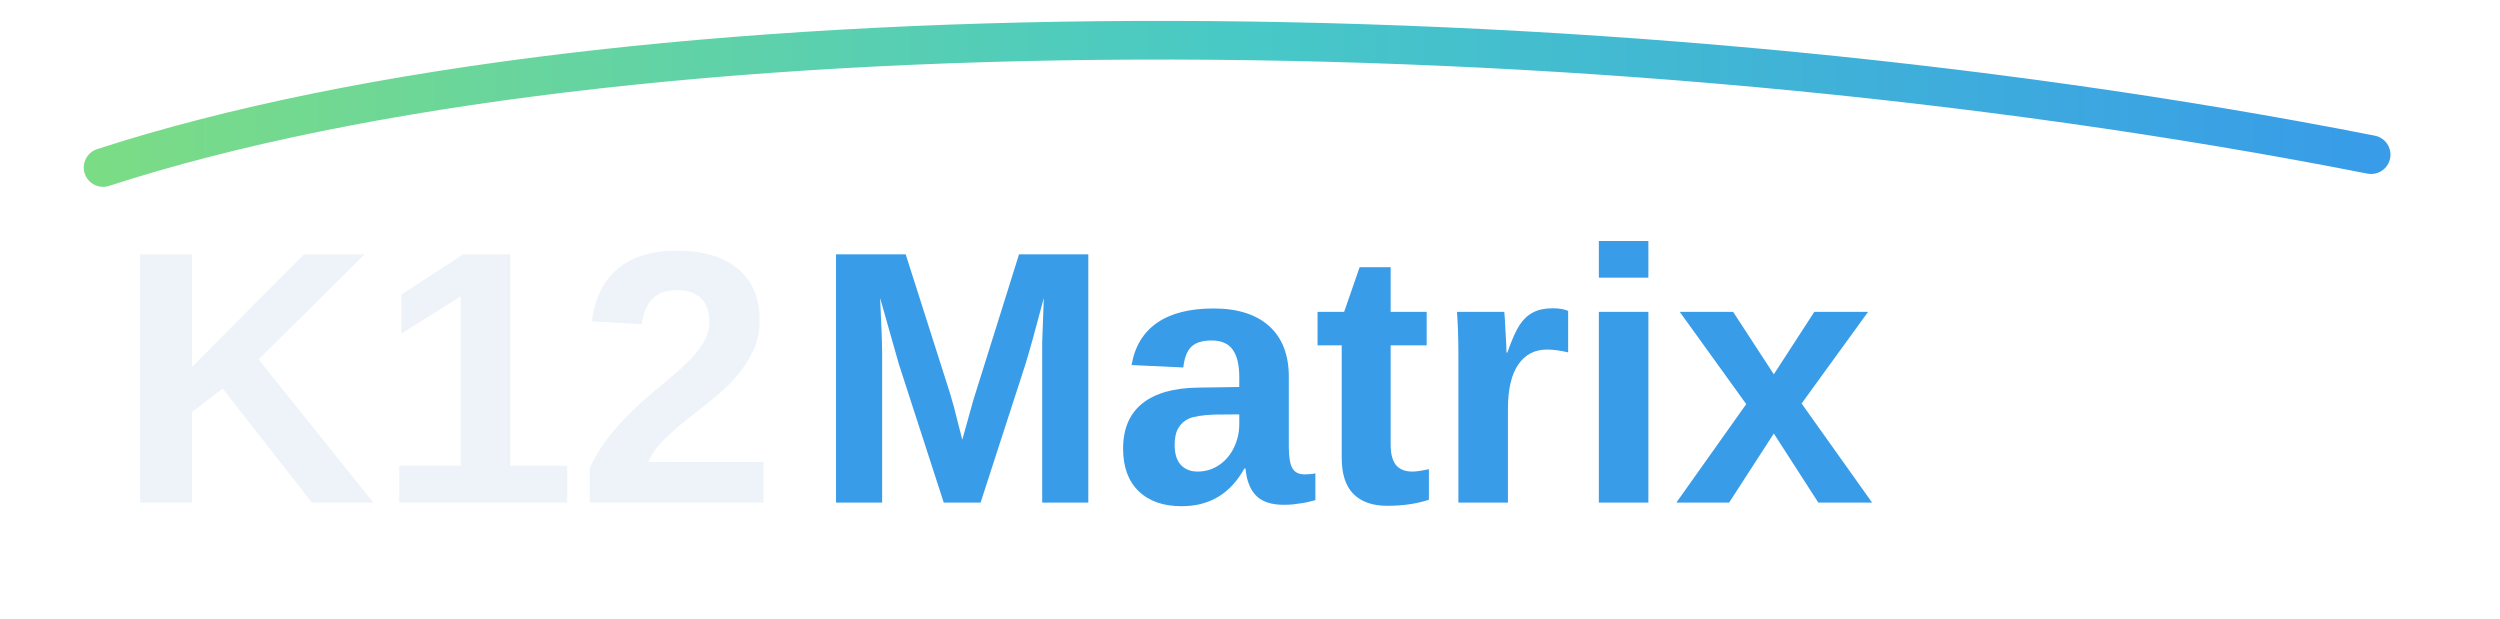
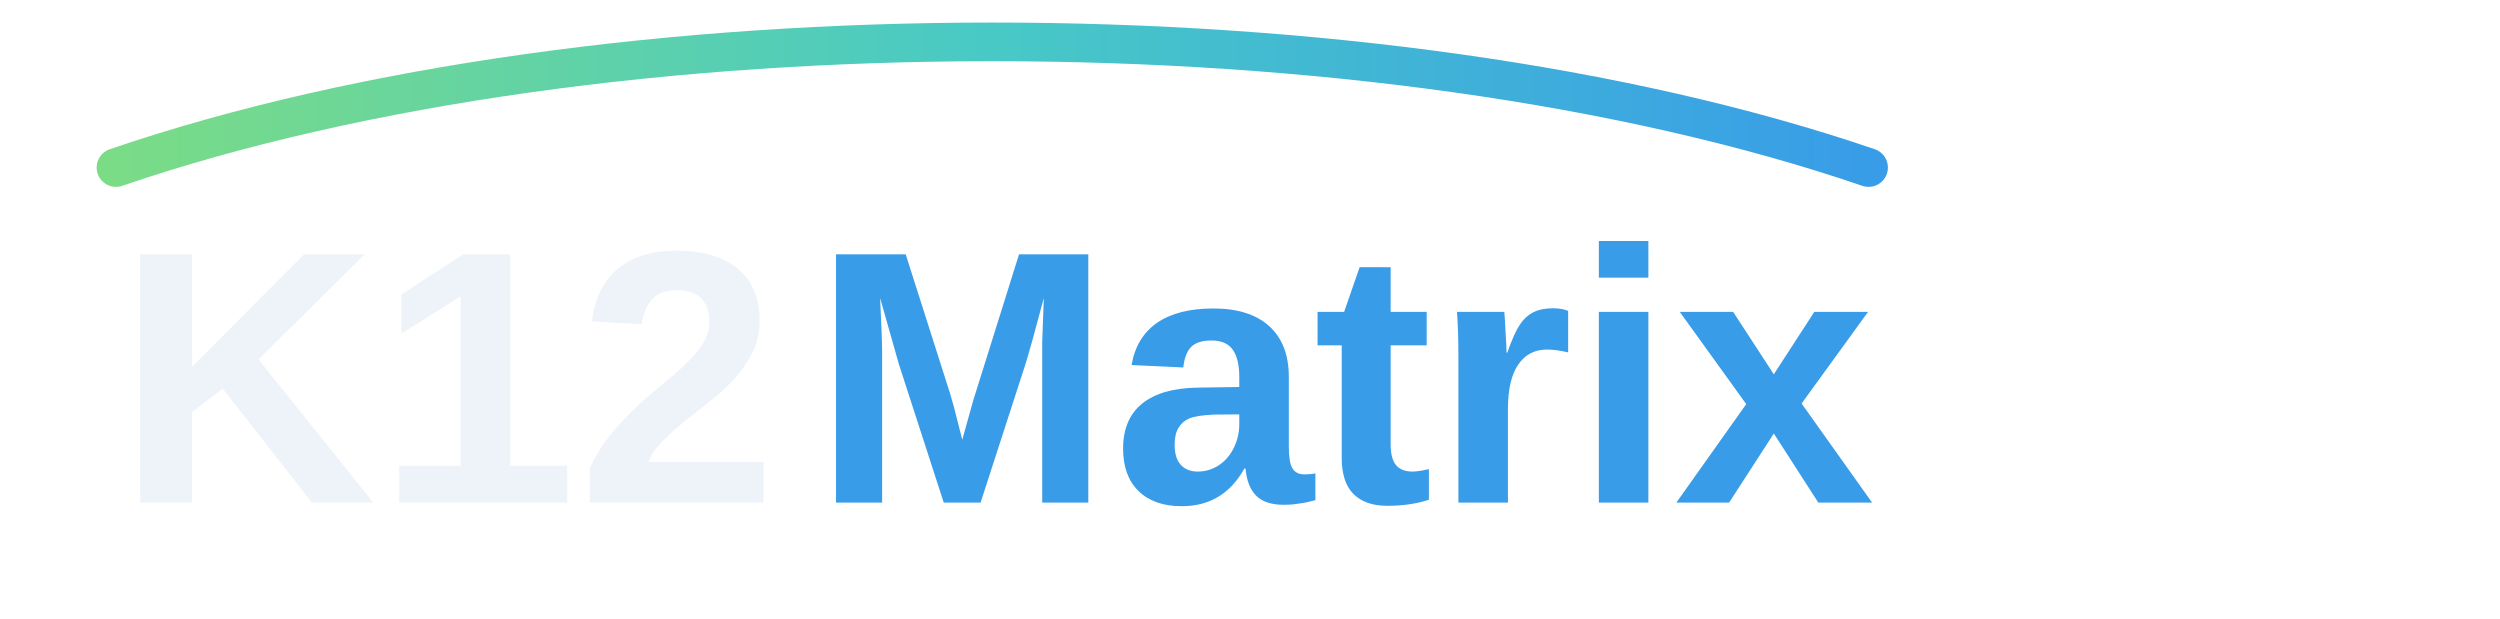
<svg xmlns="http://www.w3.org/2000/svg" width="194" height="48" viewBox="0 0 194 48" role="img" aria-labelledby="title">
  <defs>
    <linearGradient id="arc" x1="0" x2="1">
      <stop stop-color="#7bdc86" />
      <stop offset=".5" stop-color="#48c9c6" />
      <stop offset="1" stop-color="#389ce8" />
    </linearGradient>
  </defs>
-   <path d="M8 13 C48 0 123 0 184 12" fill="none" stroke="url(#arc)" stroke-width="3" stroke-linecap="round" />
+   <path d="M9 13 C47 0 107 0 145 13" fill="none" stroke="url(#arc)" stroke-width="3" stroke-linecap="round" />
  <g font-family="Arial,Helvetica,sans-serif" font-weight="800">
    <text x="9" y="39" font-size="28" fill="#edf3f8">K12</text>
    <text x="63" y="39" font-size="28" fill="#389ce8">Matrix</text>
  </g>
</svg>
